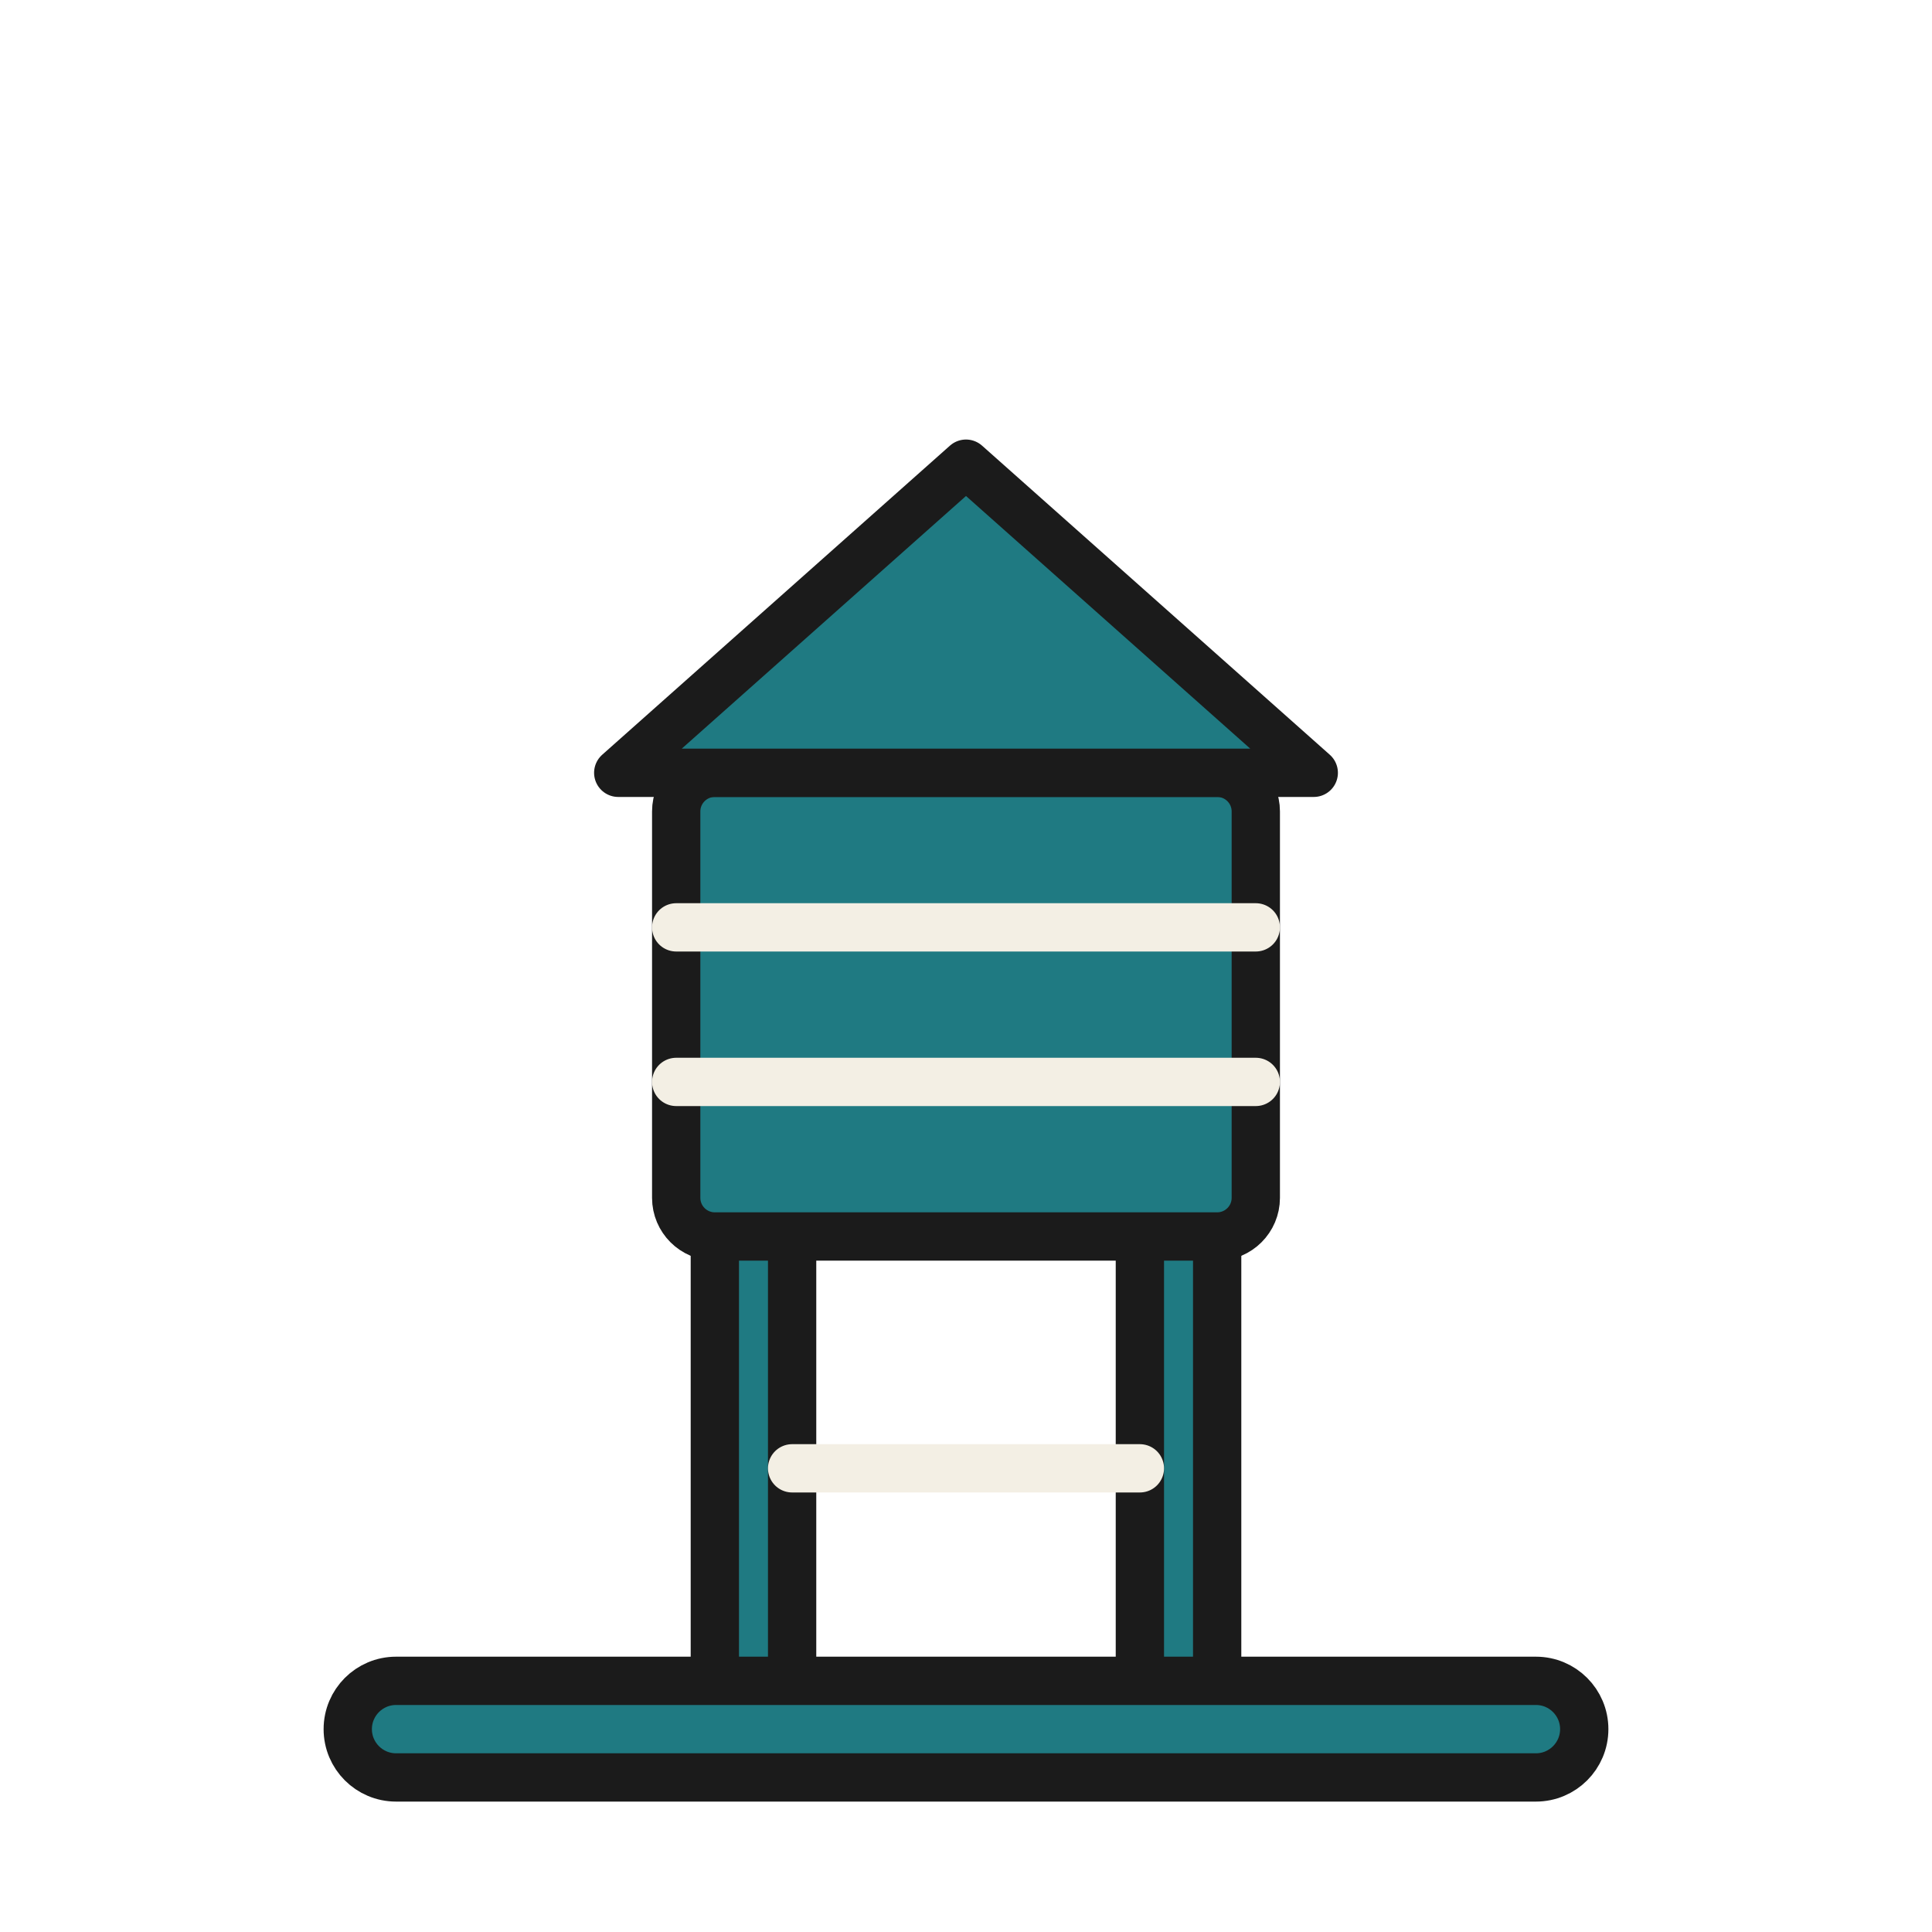
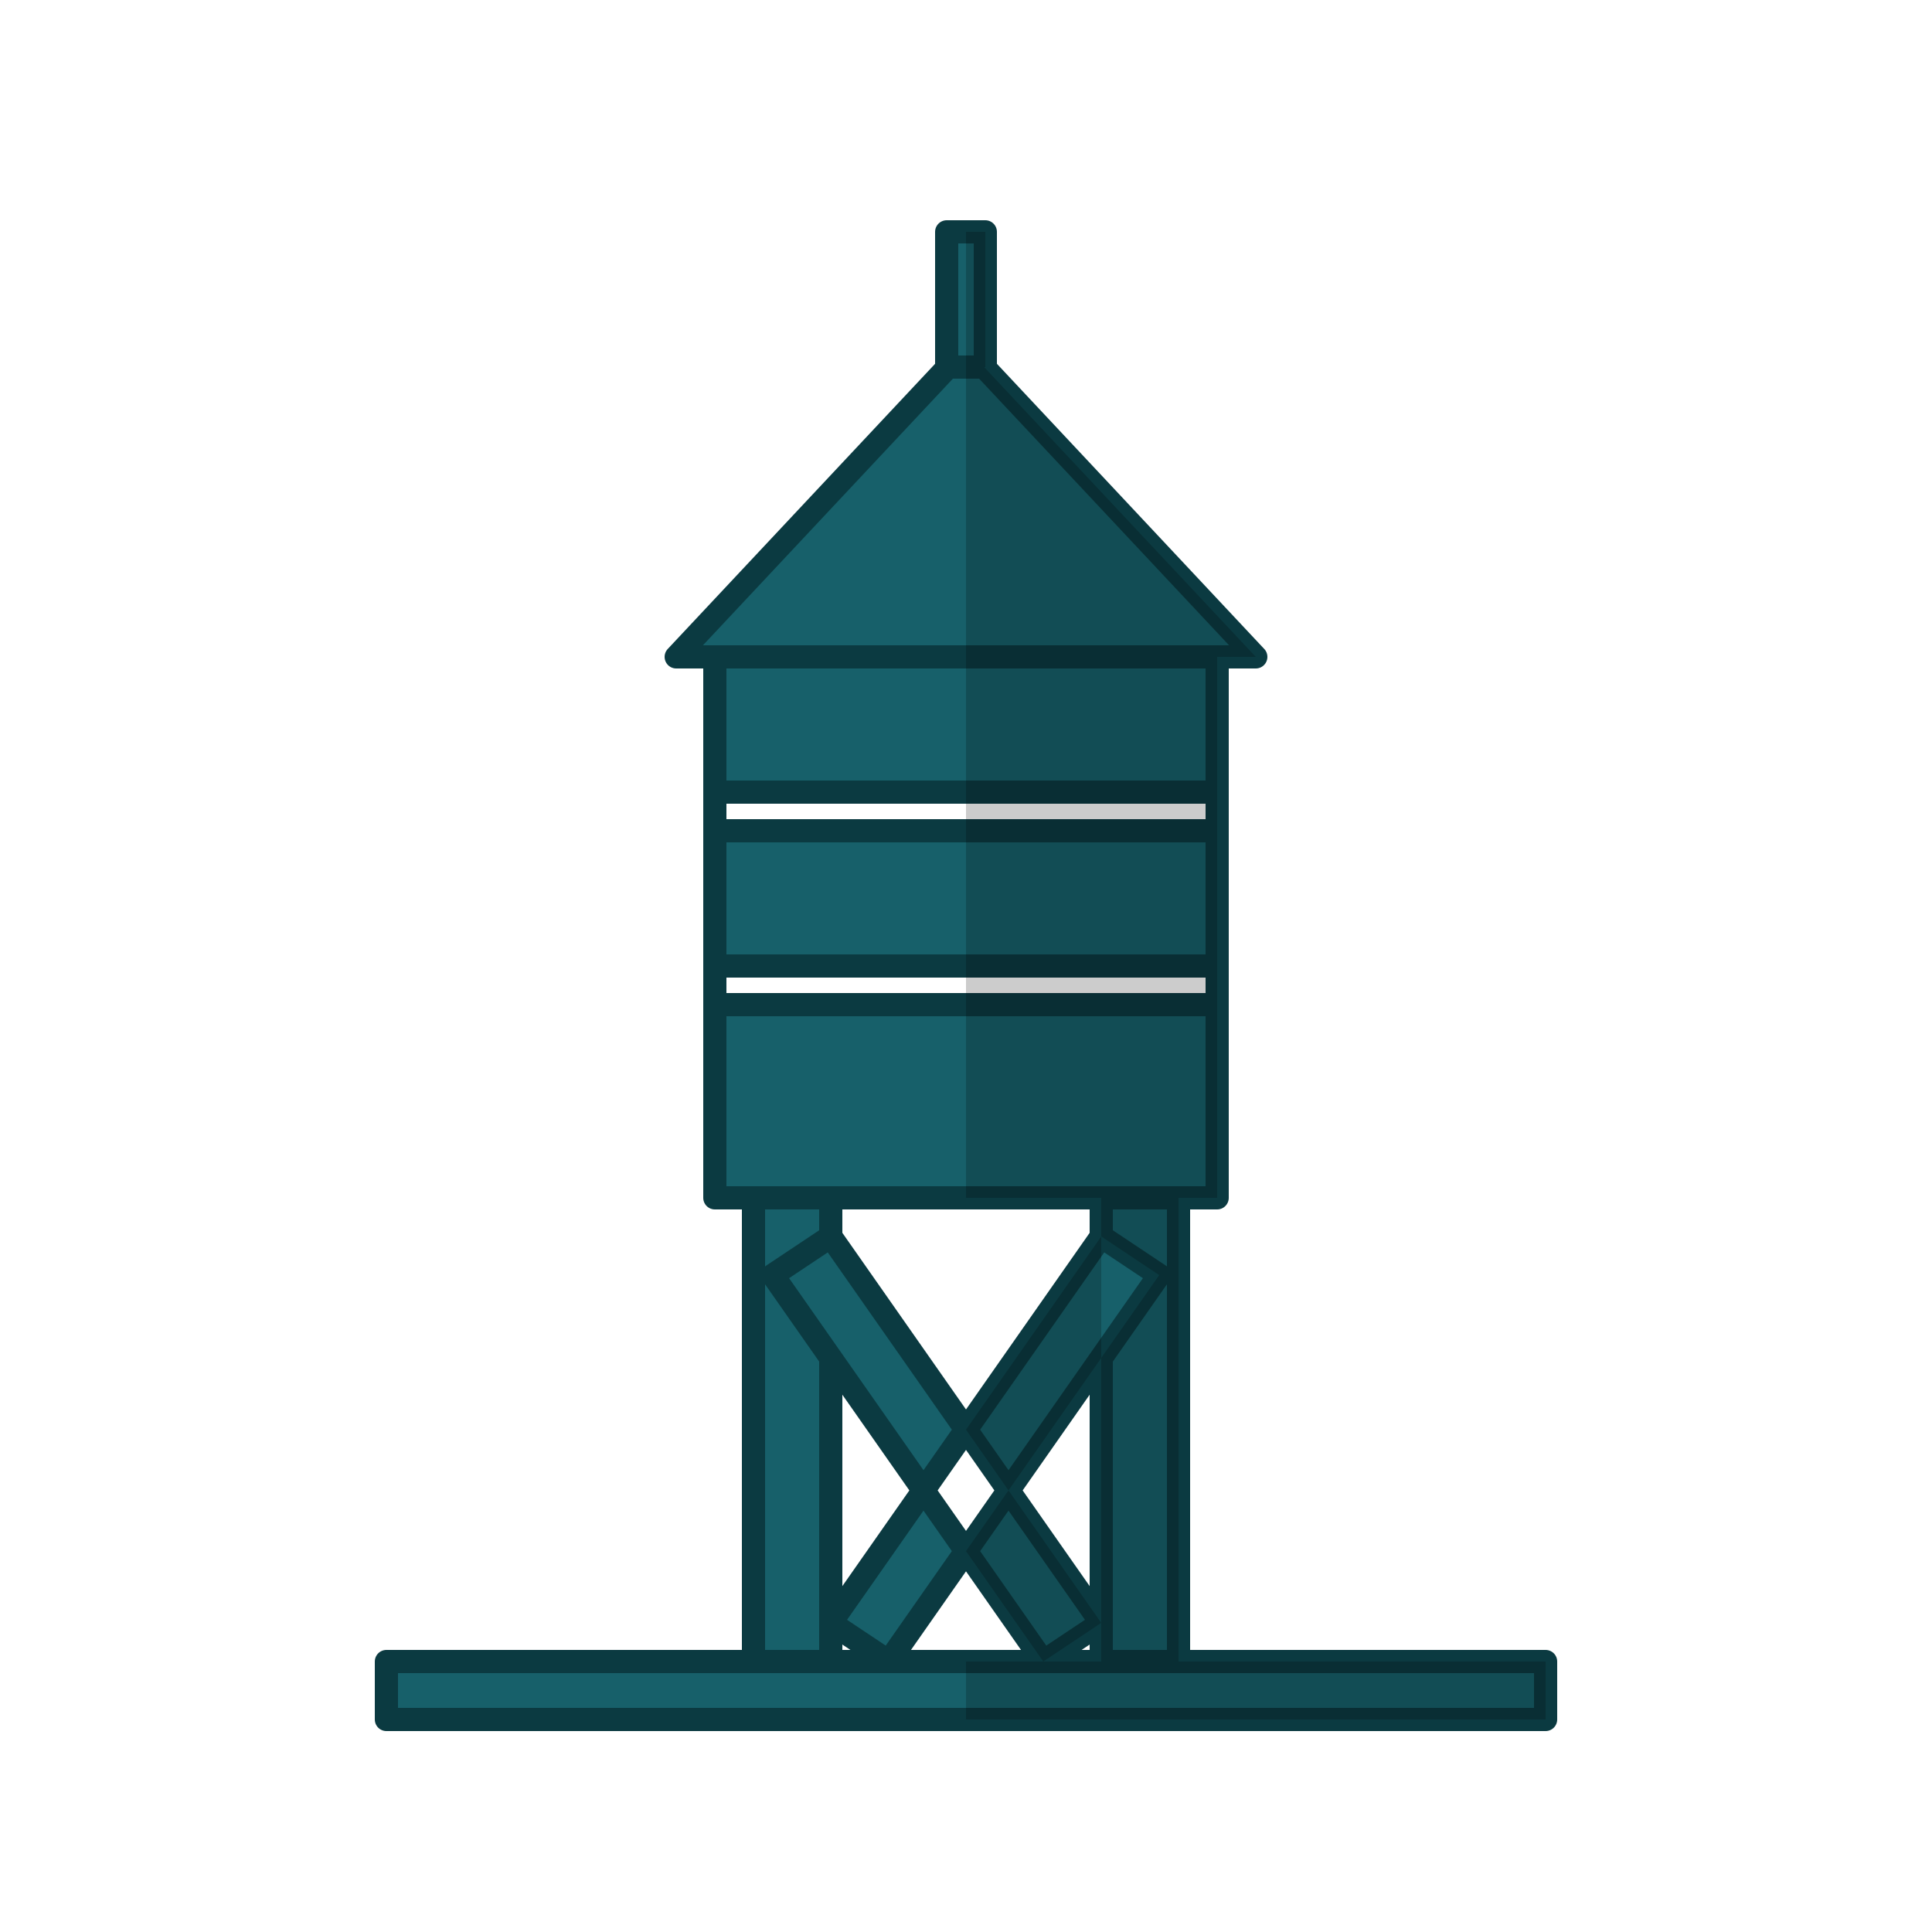
- <svg xmlns="http://www.w3.org/2000/svg" viewBox="0 0 100 100">
-   <g fill="#1f7a82" stroke="#1b1b1b" stroke-width="2.5" stroke-linejoin="round">
-     <rect x="37" y="62" width="4" height="26" />
-     <rect x="59" y="62" width="4" height="26" />
-     <rect x="35" y="40" width="30" height="24" rx="2" />
-     <path d="M32 40L50 24l18 16z" />
-     <rect x="18" y="87" width="64" height="5" rx="2.5" />
+ <svg xmlns="http://www.w3.org/2000/svg" viewBox="0 0 100 100" fill-rule="evenodd">
+   <clipPath id="c">
+     <path d="M35 34L50 18l15 16z" />
+     <path d="M37 34h26v28H37zM37 41h26v2h-26zM37 50h26v2h-26z" />
+     <path d="M39 62h4v24h-4zM57 62h4v24h-4z" />
+     <path d="M43 64l14 20-3 2-14-20zM57 64L43 84l3 2 14-20z" />
+     <path d="M49 12h2v7h-2z" />
+     <path d="M20 86h60v3H20z" />
+   </clipPath>
+   <g fill="#17606a" stroke="#0b3a41" stroke-width="1.2" stroke-linejoin="round">
+     <path d="M35 34L50 18l15 16z" />
+     <path d="M37 34h26v28H37zM37 41h26v2h-26zM37 50h26v2h-26z" />
+     <path d="M39 62h4v24h-4zM57 62h4v24h-4z" />
+     <path d="M43 64l14 20-3 2-14-20zM57 64L43 84l3 2 14-20z" />
+     <path d="M49 12h2v7h-2z" />
+     <path d="M20 86h60v3H20z" />
  </g>
-   <path d="M35 48h30" fill="none" stroke="#f3efe4" stroke-width="2.5" stroke-linecap="round" />
-   <path d="M35 56h30" fill="none" stroke="#f3efe4" stroke-width="2.5" stroke-linecap="round" />
-   <path d="M41 76h18" fill="none" stroke="#f3efe4" stroke-width="2.5" stroke-linecap="round" />
+   <rect x="50" y="0" width="50" height="100" fill="#000" fill-opacity=".2" clip-path="url(#c)" />
</svg>
